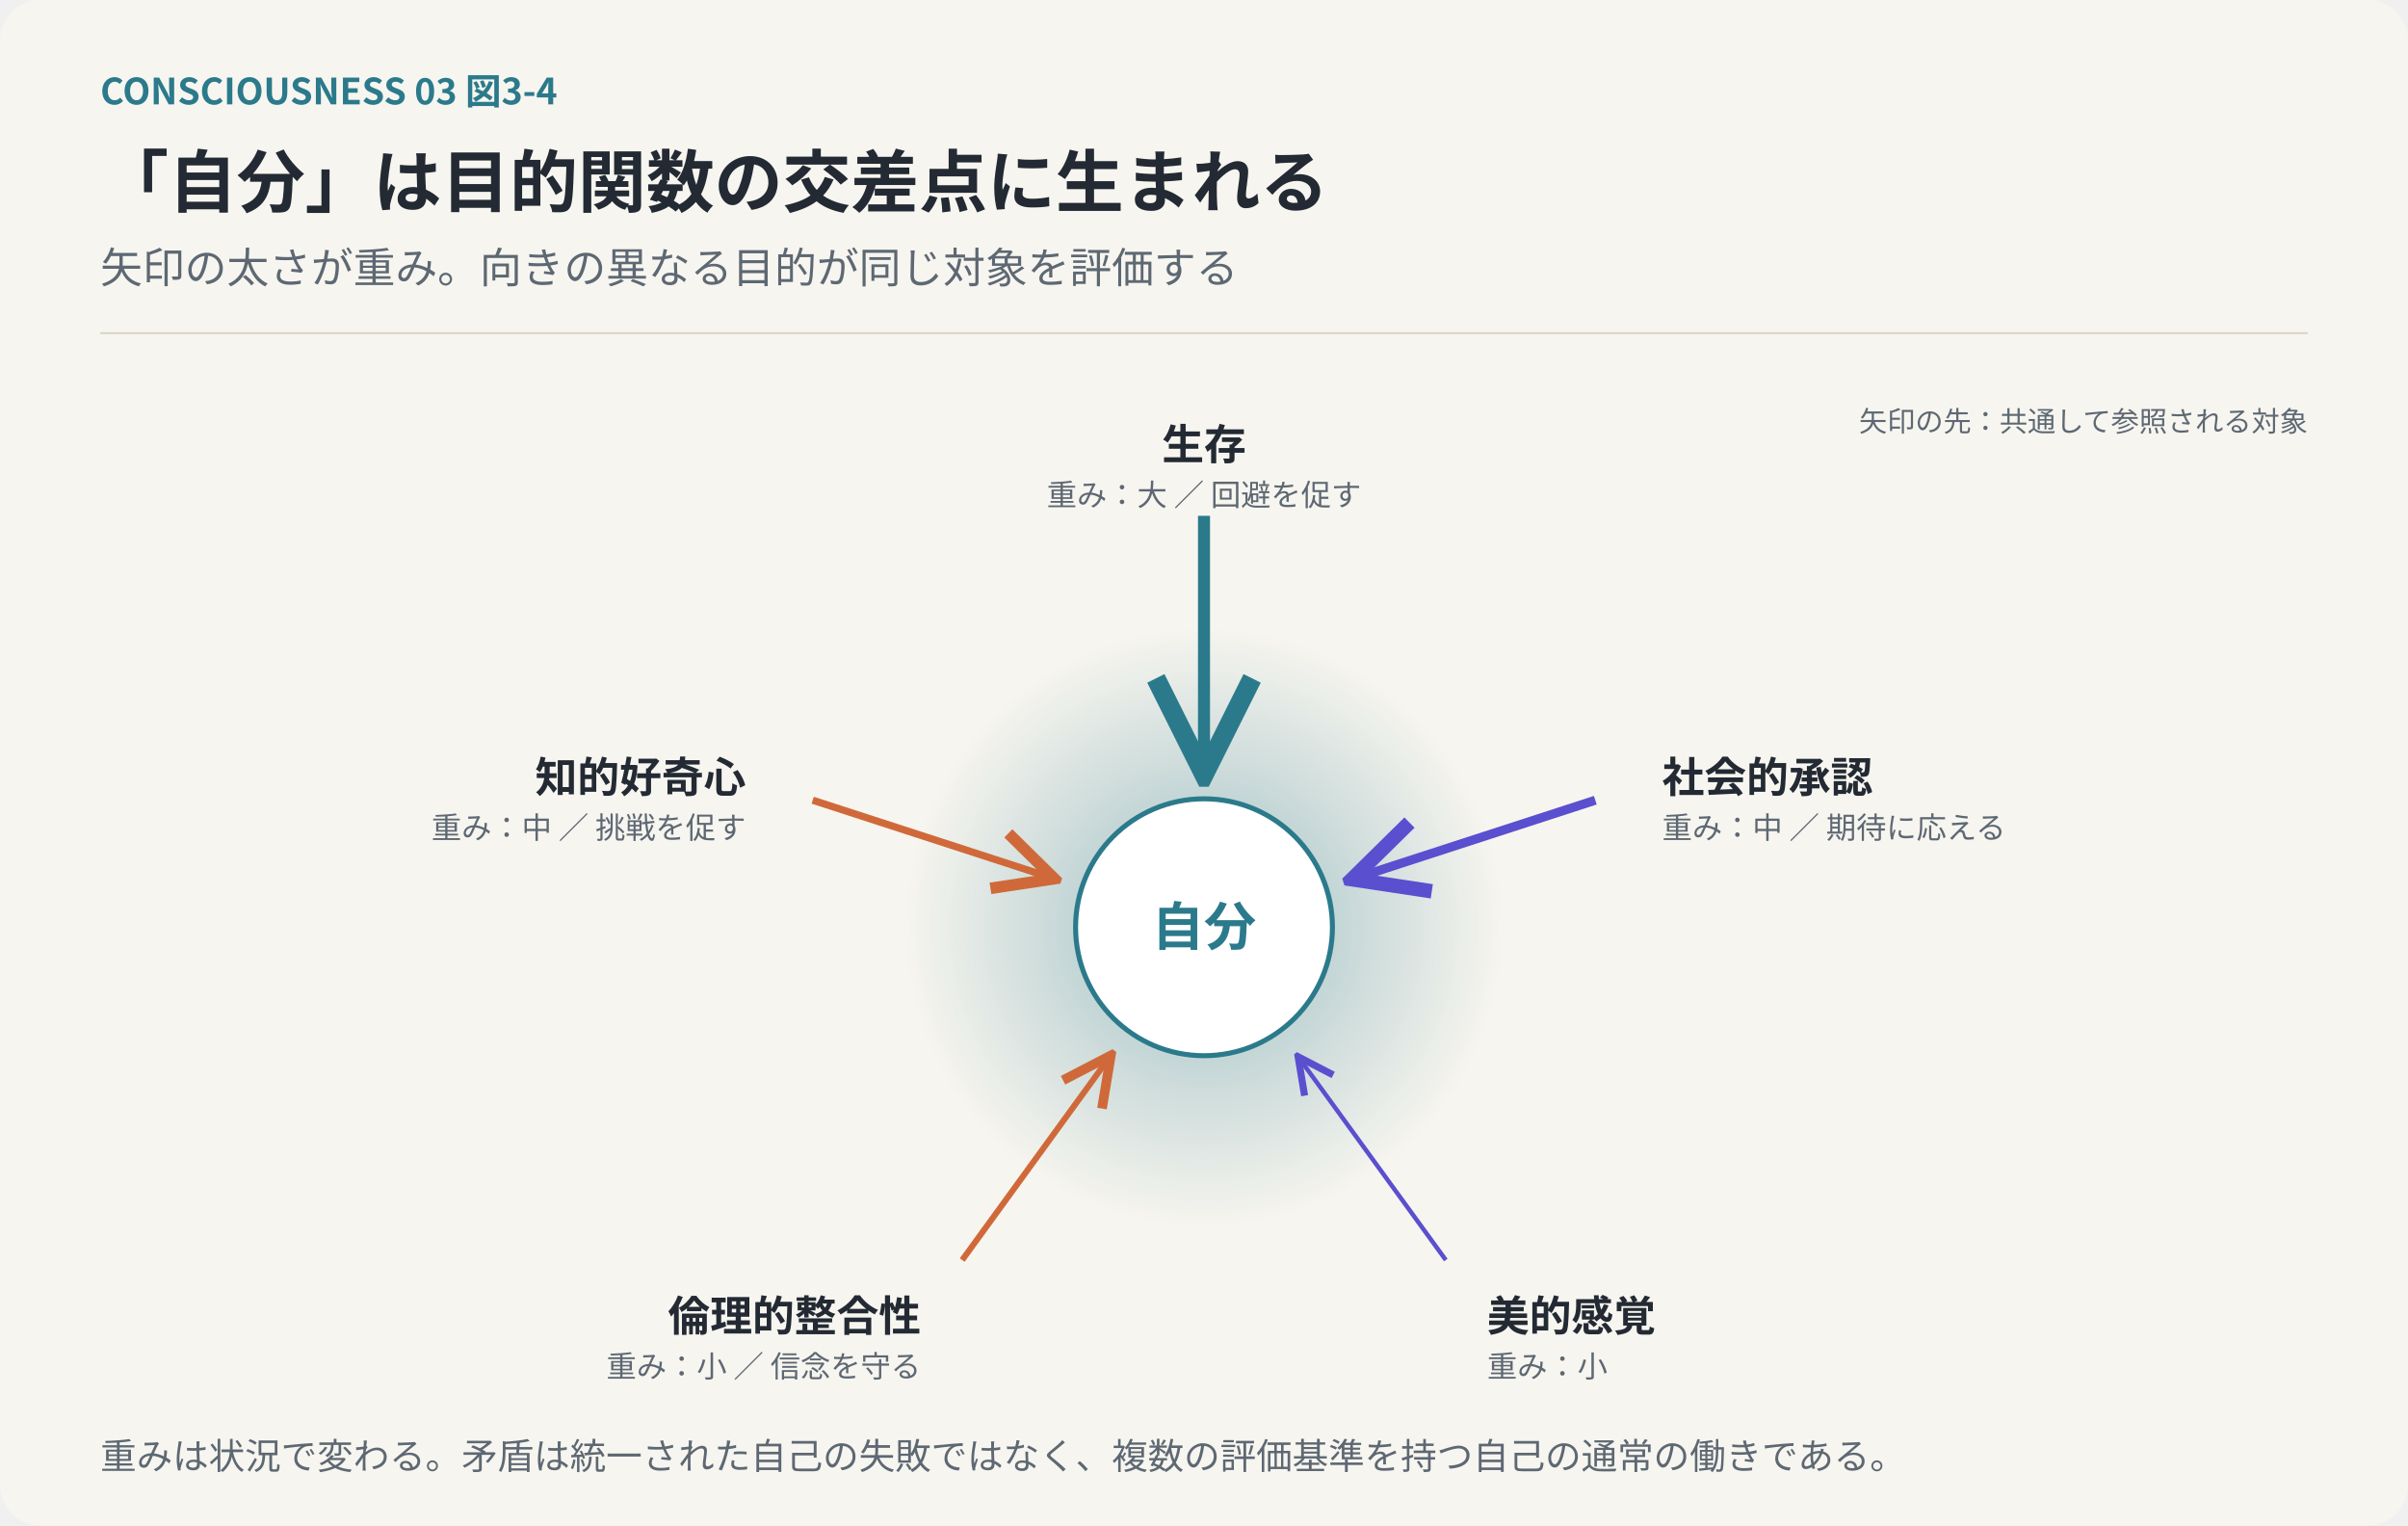
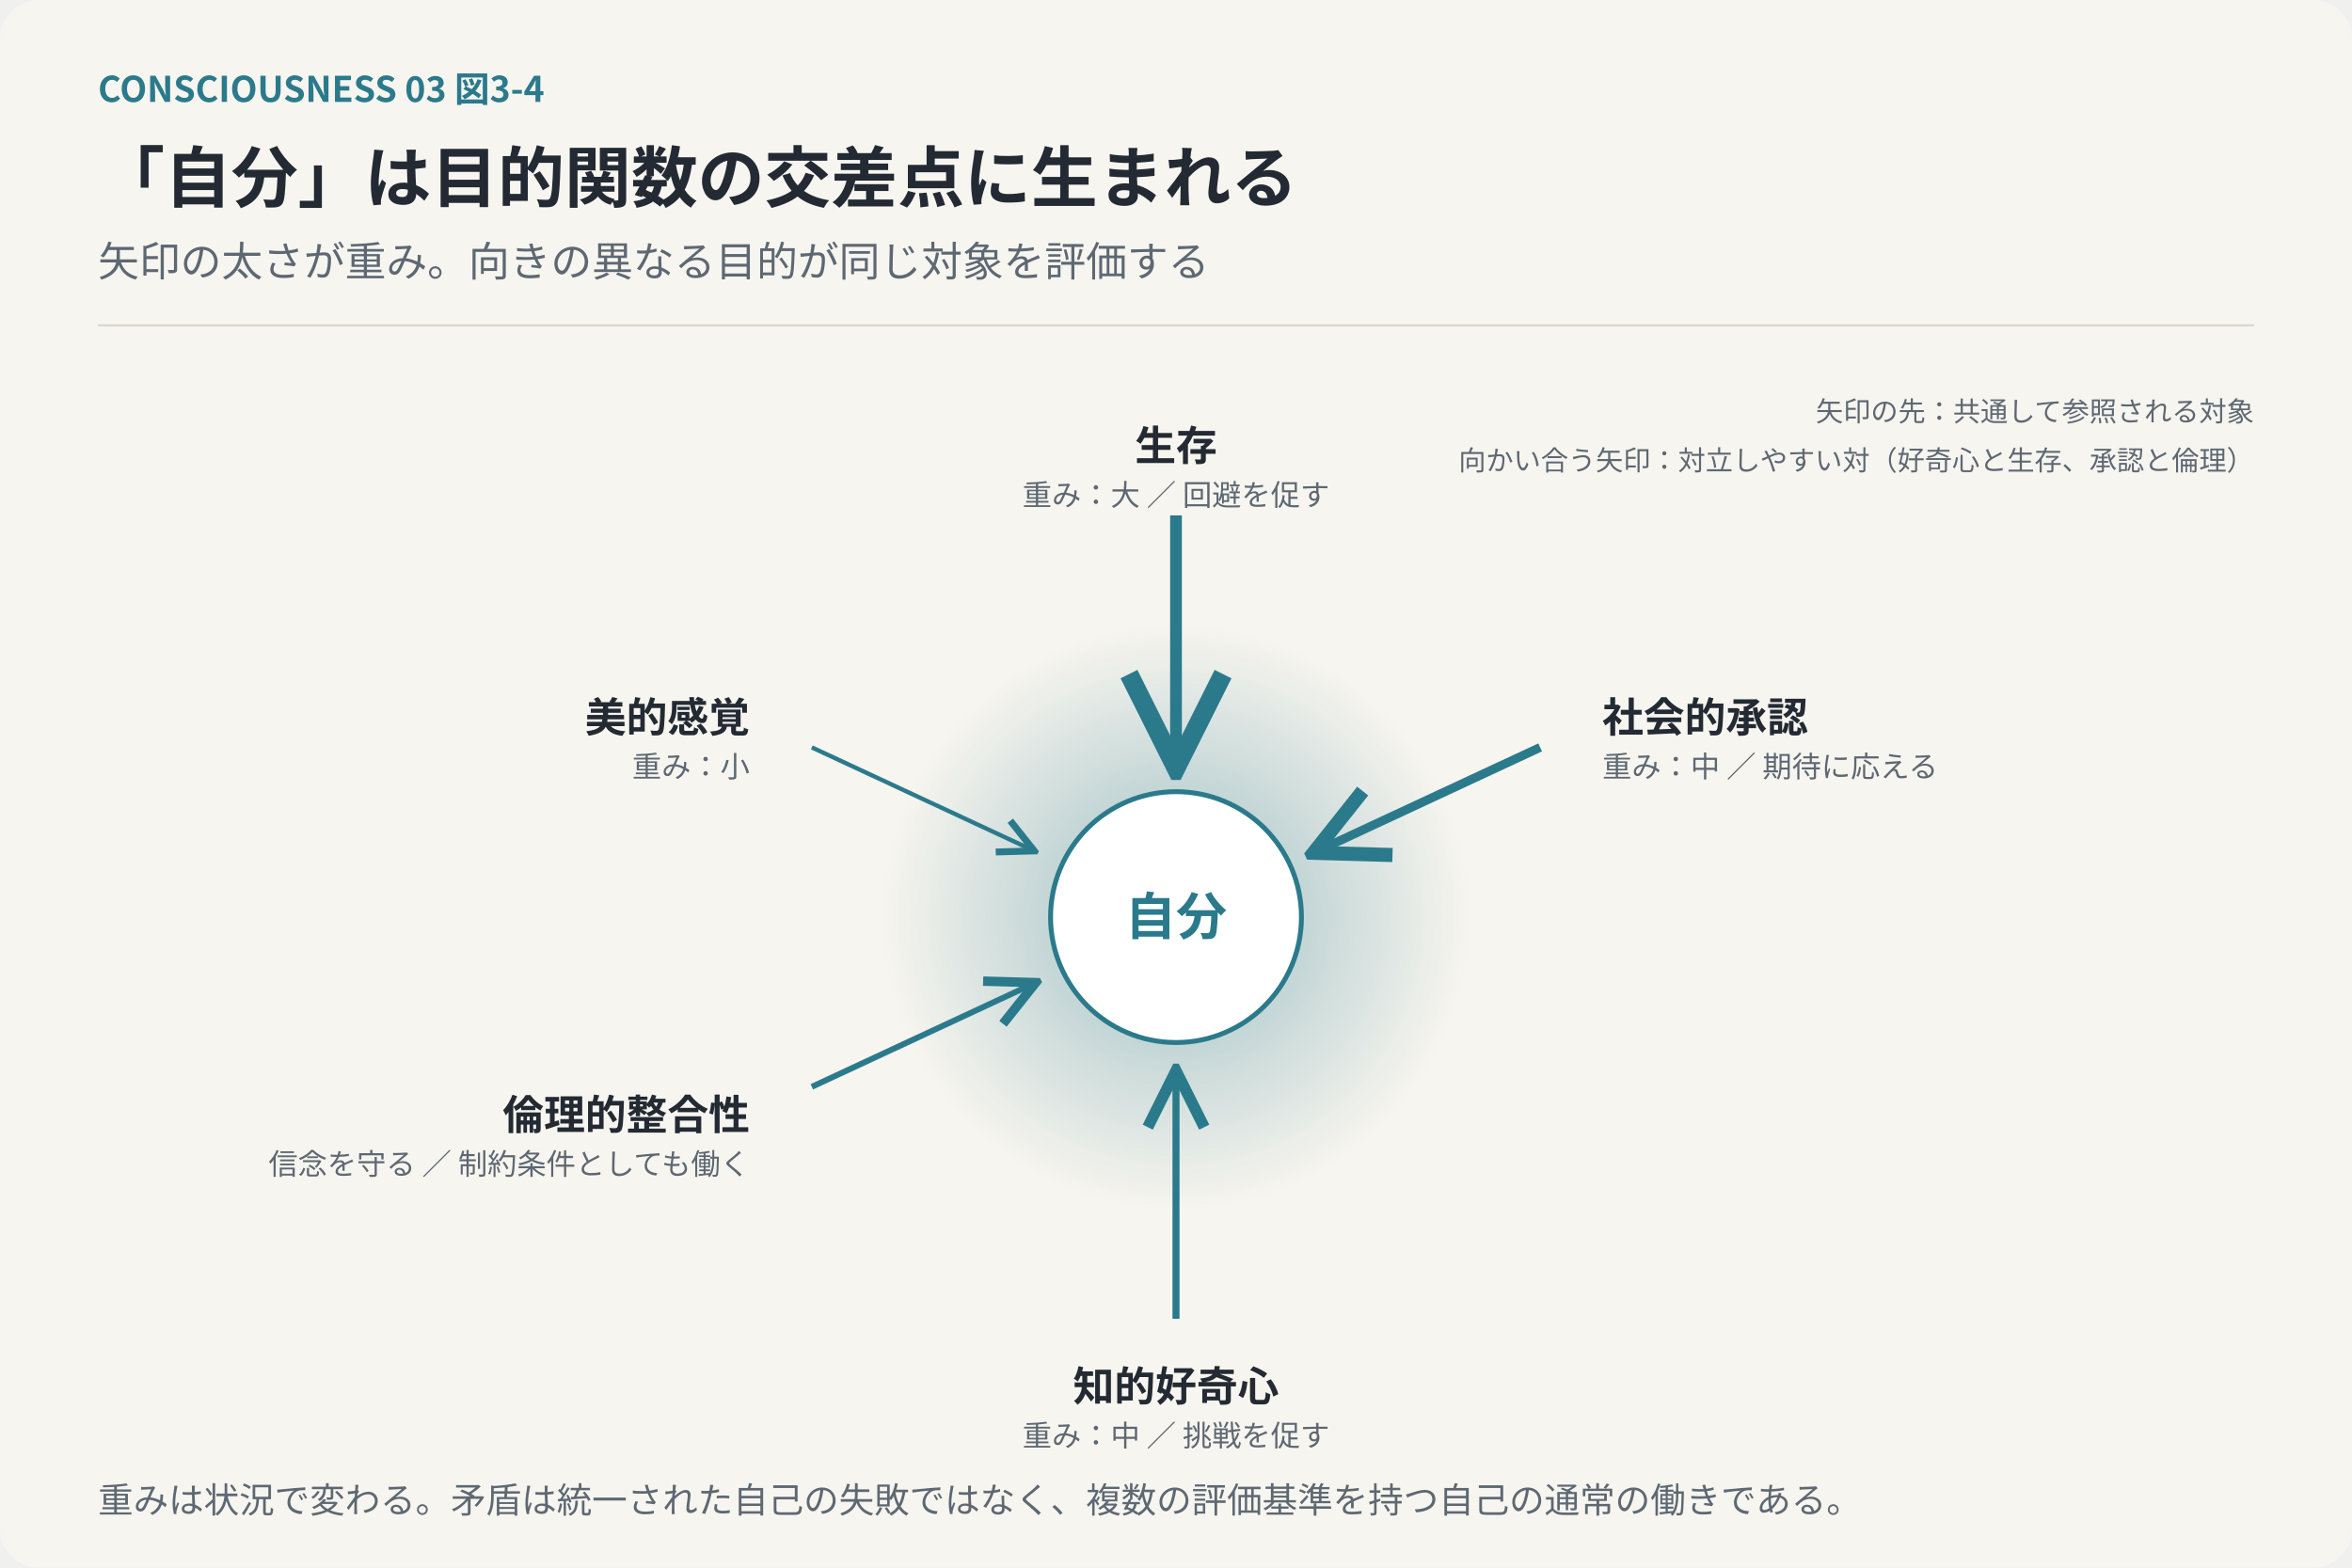
- <svg xmlns="http://www.w3.org/2000/svg" width="1200" height="760" viewBox="0 0 1200 760" role="img" aria-labelledby="title desc">
+ <svg xmlns="http://www.w3.org/2000/svg" width="1200" height="800" viewBox="0 0 1200 800" role="img" aria-labelledby="title desc">
  <defs>
    <marker id="arrow" markerWidth="10" markerHeight="10" refX="8" refY="5" orient="auto-start-reverse">
      <path d="M1,1 L9,5 L1,9" fill="none" stroke="#5d6873" stroke-width="1.4" />
    </marker>
    <marker id="arrow-teal" markerWidth="10" markerHeight="10" refX="8" refY="5" orient="auto-start-reverse">
      <path d="M1,1 L9,5 L1,9" fill="none" stroke="#2b7a8c" stroke-width="1.6" />
    </marker>
    <marker id="arrow-terra" markerWidth="10" markerHeight="10" refX="8" refY="5" orient="auto-start-reverse">
      <path d="M1,1 L9,5 L1,9" fill="none" stroke="#d0693a" stroke-width="1.6" />
    </marker>
    <marker id="arrow-indigo" markerWidth="10" markerHeight="10" refX="8" refY="5" orient="auto-start-reverse">
      <path d="M1,1 L9,5 L1,9" fill="none" stroke="#5a4fcf" stroke-width="1.6" />
    </marker>
    <marker id="arrow-ink" markerWidth="10" markerHeight="10" refX="8" refY="5" orient="auto-start-reverse">
      <path d="M1,1 L9,5 L1,9" fill="none" stroke="#232a33" stroke-width="1.6" />
    </marker>
    <radialGradient id="g03d-1">
      <stop offset="0" stop-color="#2b7a8c" stop-opacity="0.45" />
      <stop offset="0.55" stop-color="#2b7a8c" stop-opacity="0.20" />
      <stop offset="1" stop-color="#2b7a8c" stop-opacity="0" />
    </radialGradient>
  </defs>
-   <rect width="1200" height="760" rx="20" fill="#f7f5ef" />
+   <rect width="1200" height="800" rx="20" fill="#f7f5ef" />
  <g font-family="system-ui, -apple-system, &quot;Hiragino Kaku Gothic ProN&quot;, &quot;Noto Sans CJK JP&quot;, Meiryo, sans-serif">
    <text x="50.0" y="52.0" fill="#2b7a8c" font-size="18" text-anchor="start" font-weight="700">CONSCIOUSNESS     03     図3-4</text>
    <text x="50.0" y="103.0" fill="#232a33" font-size="34" text-anchor="start" font-weight="700">「自分」は目的関数の交差点に生まれる</text>
    <text x="50.0" y="141.0" fill="#5d6873" font-size="21" text-anchor="start" font-weight="400">矢印の太さが重み。向きの異なる目的が同じ対象を評価する</text>
    <line x1="50.0" y1="166.0" x2="1150.0" y2="166.0" stroke="#d8d4c8" stroke-width="1" />
-     <circle cx="600.0" cy="462.0" r="150" fill="url(#g03d-1)" />
-     <circle cx="600.0" cy="462.0" r="64" fill="#ffffff" />
-     <circle cx="600.0" cy="462.0" r="64" fill="none" stroke="#2b7a8c" stroke-width="2.5" />
-     <text x="600.0" y="471.0" fill="#2b7a8c" font-size="26" text-anchor="middle" font-weight="700">自分</text>
-     <line x1="600.0" y1="257.0" x2="600.0" y2="380.0" stroke="#2b7a8c" stroke-width="6.0" marker-end="url(#arrow-teal)" />
-     <text x="600.0" y="229.0" fill="#232a33" font-size="21" text-anchor="middle" font-weight="700">生存</text>
-     <text x="600.0" y="252.0" fill="#5d6873" font-size="15" text-anchor="middle" font-weight="400">重み：大 ／ 回避を促す</text>
-     <line x1="795.0" y1="398.7" x2="678.0" y2="436.7" stroke="#5a4fcf" stroke-width="4.5" marker-end="url(#arrow-indigo)" />
-     <text x="828.3" y="394.8" fill="#232a33" font-size="21" text-anchor="start" font-weight="700">社会的承認</text>
-     <text x="828.3" y="417.8" fill="#5d6873" font-size="15" text-anchor="start" font-weight="400">重み：中 ／ 期待に応える</text>
-     <line x1="720.5" y1="627.8" x2="648.2" y2="528.3" stroke="#5a4fcf" stroke-width="2.2" marker-end="url(#arrow-indigo)" />
-     <text x="741.1" y="663.2" fill="#232a33" font-size="21" text-anchor="start" font-weight="700">美的感覚</text>
-     <text x="741.1" y="686.2" fill="#5d6873" font-size="15" text-anchor="start" font-weight="400">重み：小</text>
-     <line x1="479.5" y1="627.8" x2="551.8" y2="528.3" stroke="#d0693a" stroke-width="3.0" marker-end="url(#arrow-terra)" />
-     <text x="458.9" y="663.2" fill="#232a33" font-size="21" text-anchor="end" font-weight="700">倫理的整合性</text>
-     <text x="458.9" y="686.2" fill="#5d6873" font-size="15" text-anchor="end" font-weight="400">重み：小 ／ 信念を守る</text>
-     <line x1="405.0" y1="398.7" x2="522.0" y2="436.7" stroke="#d0693a" stroke-width="3.6" marker-end="url(#arrow-terra)" />
-     <text x="371.7" y="394.8" fill="#232a33" font-size="21" text-anchor="end" font-weight="700">知的好奇心</text>
-     <text x="371.7" y="417.8" fill="#5d6873" font-size="15" text-anchor="end" font-weight="400">重み：中 ／ 挑戦を促す</text>
+     <circle cx="600.0" cy="468.0" r="150" fill="url(#g03d-1)" />
+     <circle cx="600.0" cy="468.0" r="64" fill="#ffffff" />
+     <circle cx="600.0" cy="468.0" r="64" fill="none" stroke="#2b7a8c" stroke-width="2.5" />
+     <text x="600.0" y="477.0" fill="#2b7a8c" font-size="26" text-anchor="middle" font-weight="700">自分</text>
+     <line x1="600.0" y1="263.0" x2="600.0" y2="386.0" stroke="#2b7a8c" stroke-width="6.0" marker-end="url(#arrow-teal)" />
+     <text x="600.0" y="235.0" fill="#232a33" font-size="21" text-anchor="middle" font-weight="700">生存</text>
+     <text x="600.0" y="258.0" fill="#5d6873" font-size="15" text-anchor="middle" font-weight="400">重み：大 ／ 回避を促す</text>
+     <line x1="600.0" y1="673.0" x2="600.0" y2="550.0" stroke="#2b7a8c" stroke-width="3.6" marker-end="url(#arrow-teal)" />
+     <text x="600.0" y="715.0" fill="#232a33" font-size="21" text-anchor="middle" font-weight="700">知的好奇心</text>
+     <text x="600.0" y="738.0" fill="#5d6873" font-size="15" text-anchor="middle" font-weight="400">重み：中 ／ 挑戦を促す</text>
+     <line x1="785.8" y1="381.4" x2="674.3" y2="433.3" stroke="#2b7a8c" stroke-width="4.5" marker-end="url(#arrow-teal)" />
+     <text x="817.5" y="373.6" fill="#232a33" font-size="21" text-anchor="start" font-weight="700">社会的承認</text>
+     <text x="817.5" y="396.6" fill="#5d6873" font-size="15" text-anchor="start" font-weight="400">重み：中 ／ 期待に応える</text>
+     <line x1="414.2" y1="554.6" x2="525.7" y2="502.7" stroke="#2b7a8c" stroke-width="3.0" marker-end="url(#arrow-teal)" />
+     <text x="382.5" y="576.4" fill="#232a33" font-size="21" text-anchor="end" font-weight="700">倫理的整合性</text>
+     <text x="382.5" y="599.4" fill="#5d6873" font-size="15" text-anchor="end" font-weight="400">信念を守る ／ 制約条件としても働く</text>
+     <line x1="414.2" y1="381.4" x2="525.7" y2="433.3" stroke="#2b7a8c" stroke-width="2.2" marker-end="url(#arrow-teal)" />
+     <text x="382.5" y="373.6" fill="#232a33" font-size="21" text-anchor="end" font-weight="700">美的感覚</text>
+     <text x="382.5" y="396.6" fill="#5d6873" font-size="15" text-anchor="end" font-weight="400">重み：小</text>
    <text x="1150.0" y="215.0" fill="#5d6873" font-size="14" text-anchor="end" font-weight="400">矢印の先：共通して参照される対象</text>
-     <text x="50.0" y="732.0" fill="#5d6873" font-size="18" text-anchor="start" font-weight="400">重みは状況で変わる。矛盾は統一された自己の失敗ではなく、複数の評価基準を持つ自己の通常の働きである。</text>
+     <text x="1150.0" y="240.0" fill="#5d6873" font-size="14" text-anchor="end" font-weight="400">向かい合う矢印：対立しやすい対（好奇心と生存、承認と倫理）</text>
+     <text x="50.0" y="772.0" fill="#5d6873" font-size="18" text-anchor="start" font-weight="400">重みは状況で変わる。矛盾は統一された自己の失敗ではなく、複数の評価基準を持つ自己の通常の働きである。</text>
  </g>
</svg>
